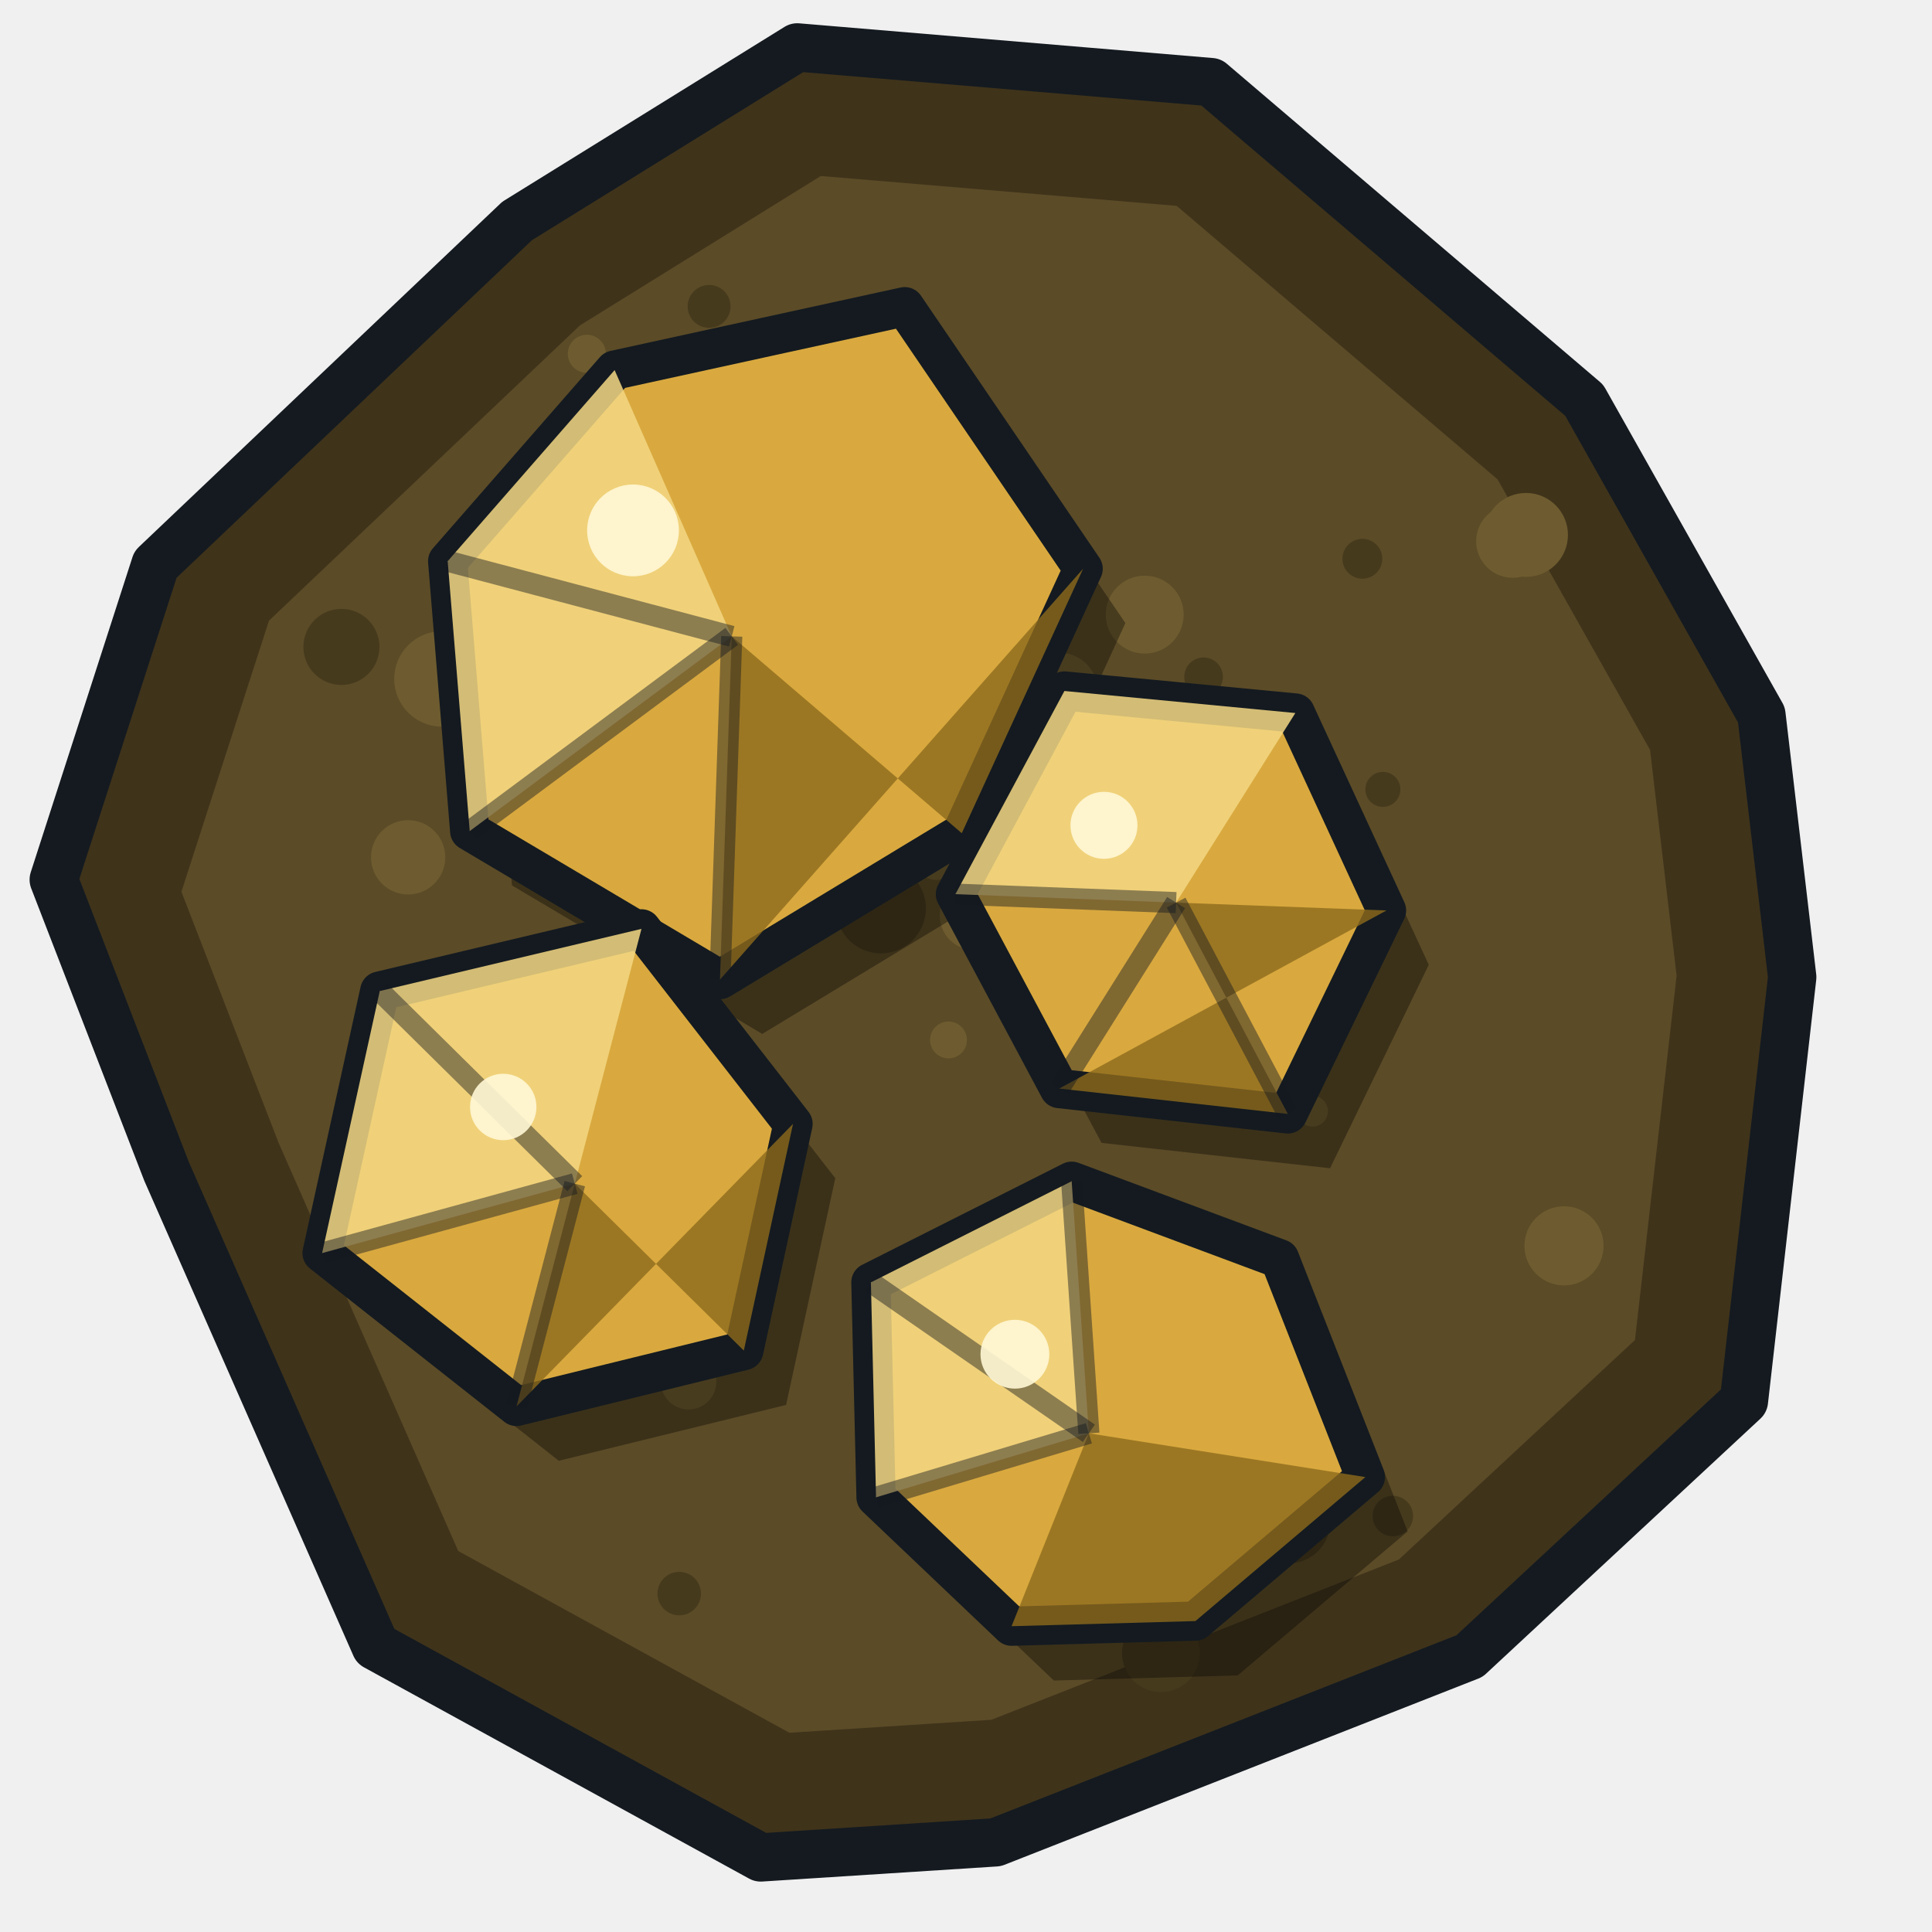
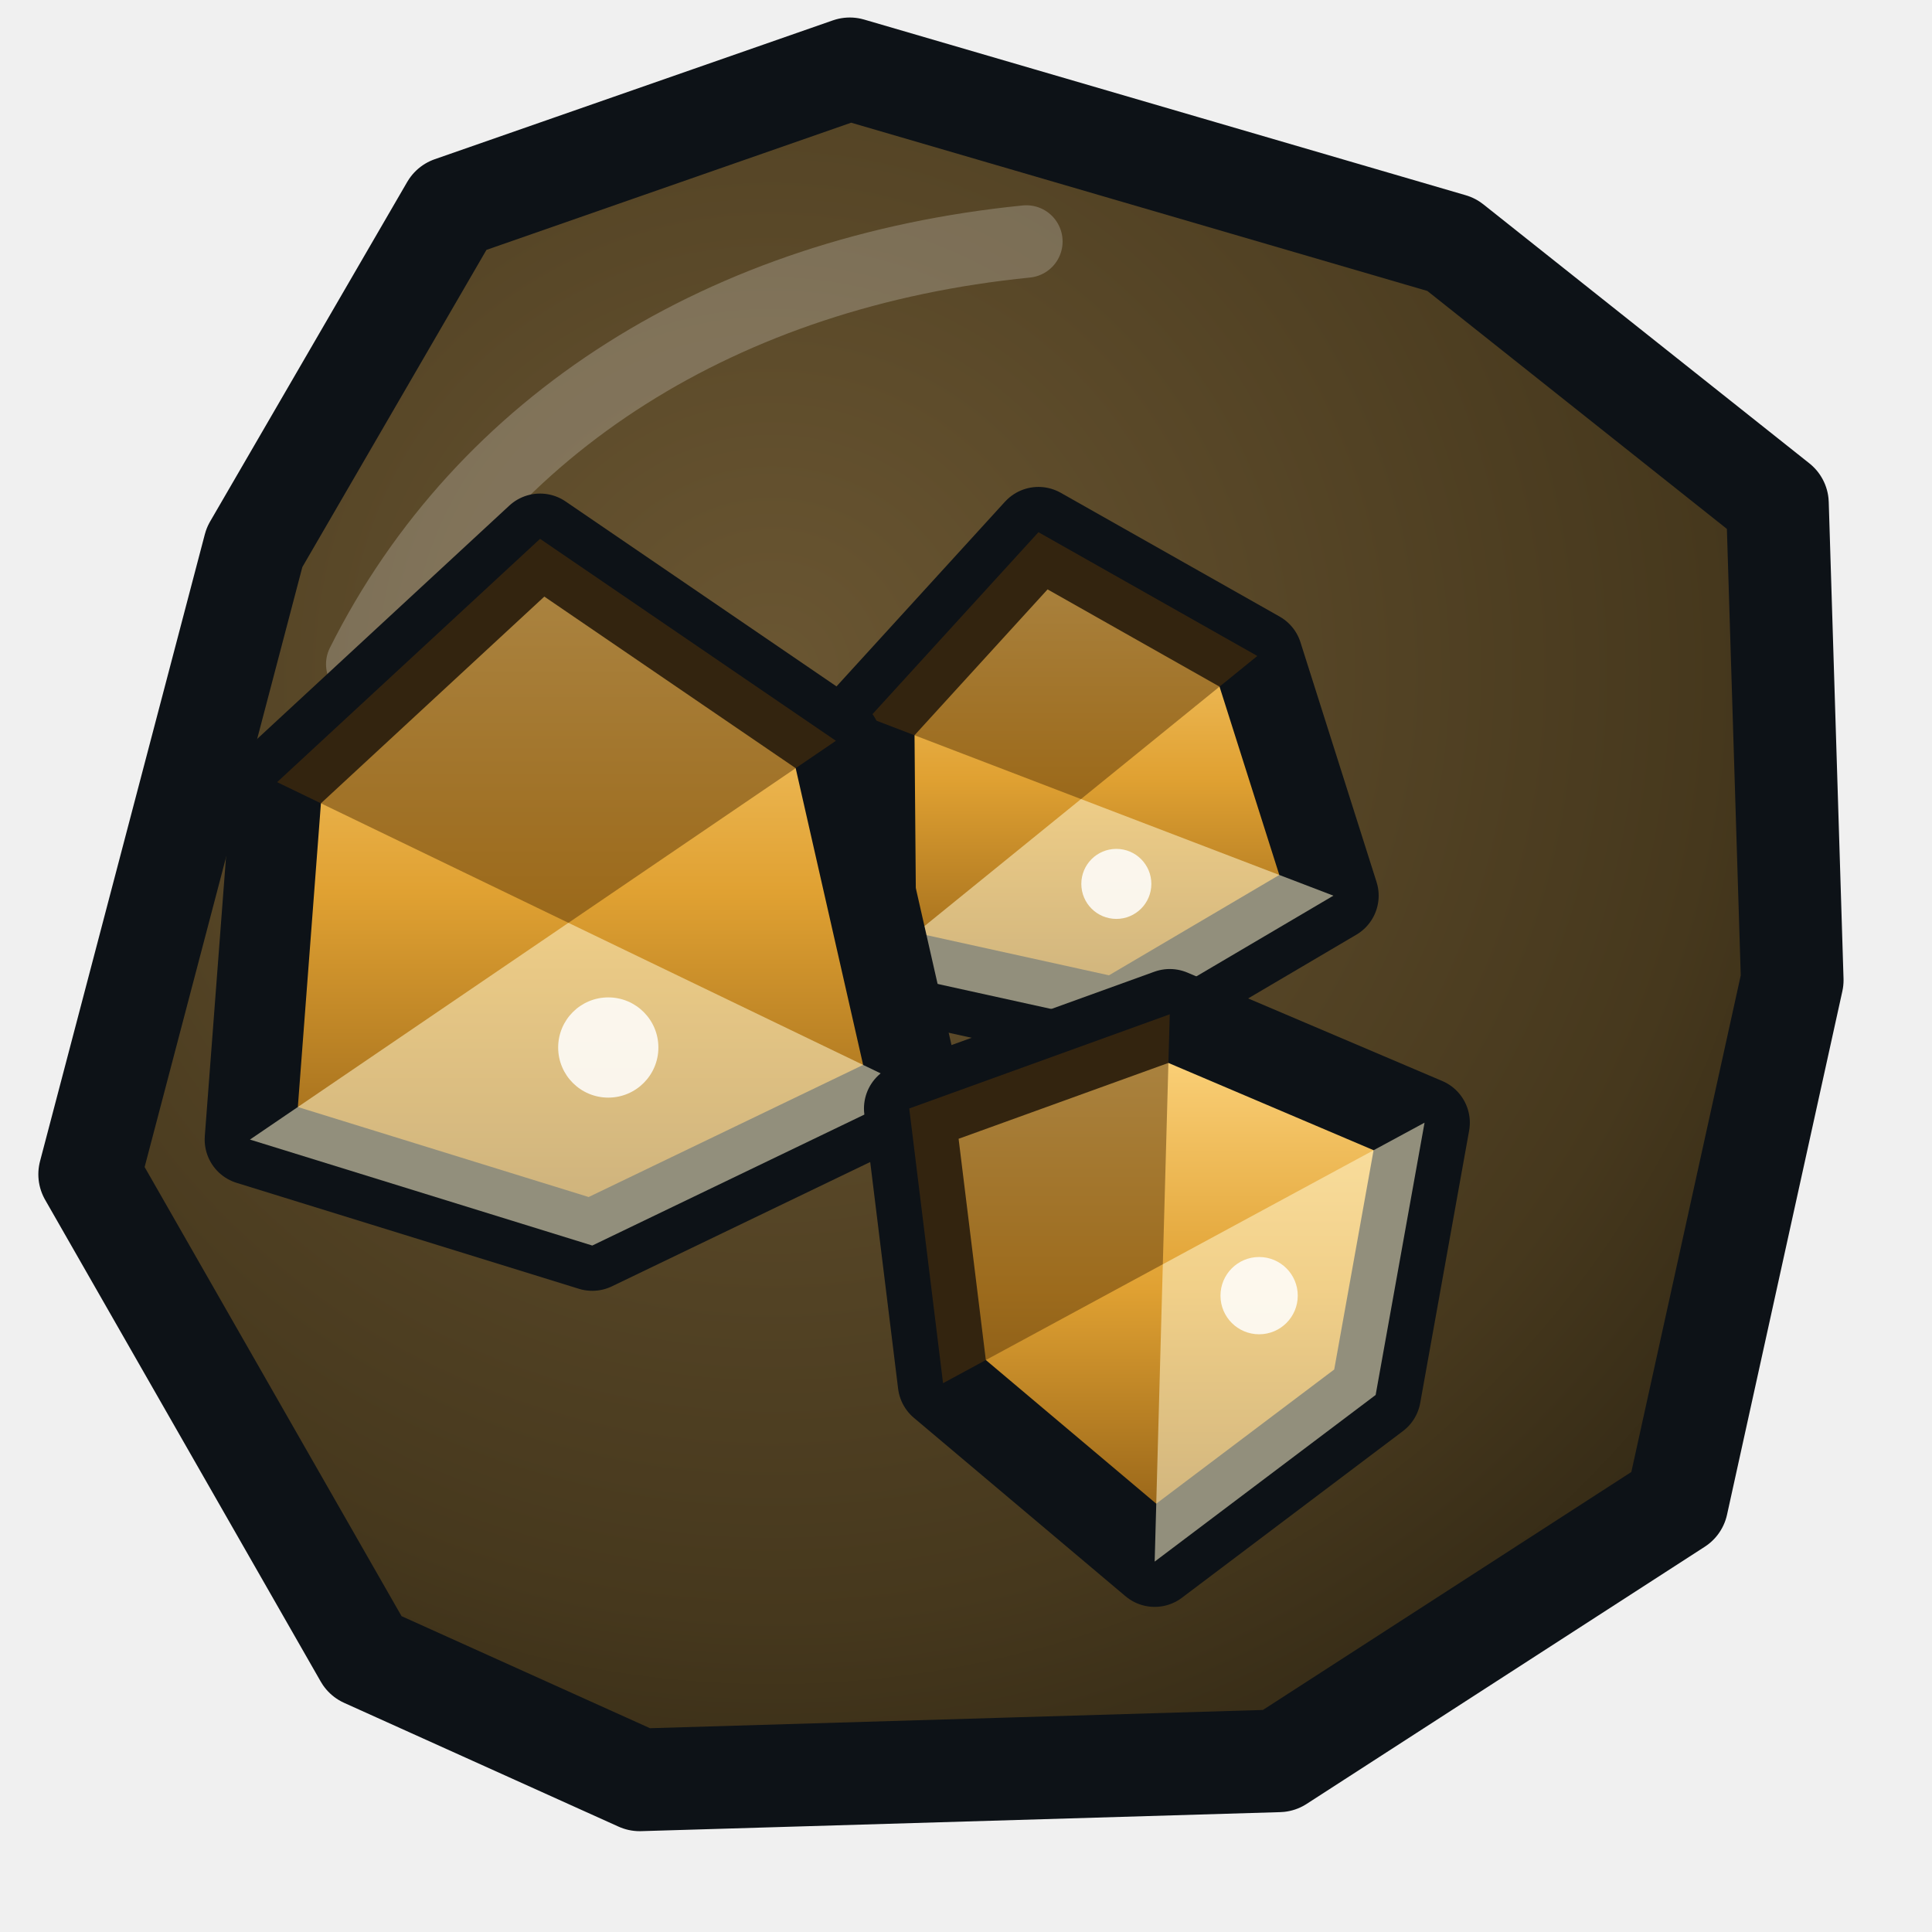
<svg xmlns="http://www.w3.org/2000/svg" viewBox="0 0 64 64" width="64" height="64">
-   <path d="M59.37 32.37 L57.77 46.41 L48.68 54.86 L32.98 61.03 L25.2 61.53 L12.44 54.53 L5.52 38.81 L1.78 29.14 L5.15 18.7 L17.13 7.32 L26.41 1.57 L40.12 2.72 L52.48 13.26 L58.35 23.68 Z" fill="#3f331a" stroke="#141a20" stroke-width="1.6" stroke-linejoin="round" />
-   <path d="M55.54 32.32 L54.16 44.39 L46.34 51.66 L32.84 56.97 L26.15 57.4 L15.18 51.38 L9.23 37.86 L6.01 29.54 L8.91 20.56 L19.21 10.78 L27.19 5.83 L38.98 6.82 L49.61 15.88 L54.66 24.84 Z" fill="#5b4b27" />
-   <circle cx="20.18" cy="44.38" r="1.54" fill="#6e5c30" />
-   <circle cx="50.11" cy="17.93" r="1.21" fill="#6e5c30" />
-   <circle cx="29.12" cy="21.19" r="0.84" fill="#6e5c30" />
-   <circle cx="50.55" cy="17.72" r="1.39" fill="#6e5c30" />
-   <circle cx="22.5" cy="52.79" r="0.72" fill="#463a1d" />
-   <circle cx="35.11" cy="22.88" r="1.25" fill="#6e5c30" />
-   <circle cx="32.27" cy="30.33" r="1.14" fill="#6e5c30" />
-   <circle cx="32.11" cy="17.56" r="0.82" fill="#463a1d" />
-   <circle cx="42.76" cy="32.74" r="1.21" fill="#463a1d" />
-   <circle cx="11.31" cy="21.43" r="1.26" fill="#463a1d" />
-   <circle cx="41.55" cy="50.17" r="1.11" fill="#463a1d" />
-   <circle cx="51.81" cy="41.27" r="1.31" fill="#6e5c30" />
-   <circle cx="31.02" cy="28.47" r="0.68" fill="#6e5c30" />
-   <circle cx="24.35" cy="23.79" r="0.96" fill="#463a1d" />
-   <circle cx="33.52" cy="49.83" r="1.59" fill="#463a1d" />
-   <circle cx="27.35" cy="15.83" r="0.62" fill="#6e5c30" />
-   <circle cx="14.64" cy="22.49" r="1.58" fill="#6e5c30" />
-   <circle cx="37.8" cy="23.33" r="0.57" fill="#6e5c30" />
-   <circle cx="18.69" cy="19.3" r="1.27" fill="#6e5c30" />
-   <circle cx="16.89" cy="21.33" r="0.75" fill="#6e5c30" />
-   <circle cx="38.46" cy="54.76" r="1.29" fill="#463a1d" />
-   <circle cx="46.14" cy="50.22" r="0.67" fill="#463a1d" />
-   <circle cx="43.48" cy="36.81" r="0.51" fill="#6e5c30" />
-   <circle cx="20.51" cy="28.17" r="1.14" fill="#6e5c30" />
-   <circle cx="39.06" cy="41.31" r="1.09" fill="#463a1d" />
-   <circle cx="15.17" cy="32.8" r="1.16" fill="#463a1d" />
-   <circle cx="40.04" cy="32.89" r="1.19" fill="#463a1d" />
-   <circle cx="15.25" cy="32.39" r="0.63" fill="#6e5c30" />
-   <circle cx="42.19" cy="25.85" r="1.37" fill="#6e5c30" />
-   <circle cx="24.16" cy="41.19" r="1.01" fill="#463a1d" />
-   <circle cx="21.91" cy="29.69" r="0.63" fill="#463a1d" />
-   <circle cx="37.92" cy="20.36" r="1.29" fill="#6e5c30" />
-   <circle cx="32.94" cy="23.55" r="1.19" fill="#6e5c30" />
-   <circle cx="19.44" cy="11.72" r="0.63" fill="#6e5c30" />
-   <circle cx="42.68" cy="50.4" r="1.39" fill="#463a1d" />
-   <circle cx="13.52" cy="28.4" r="1.23" fill="#6e5c30" />
-   <circle cx="31.42" cy="34.45" r="0.61" fill="#6e5c30" />
-   <circle cx="23.49" cy="10.15" r="0.71" fill="#463a1d" />
-   <circle cx="39.87" cy="22.42" r="0.64" fill="#463a1d" />
-   <circle cx="29.18" cy="30.09" r="1.49" fill="#463a1d" />
-   <circle cx="45.81" cy="26.15" r="0.58" fill="#463a1d" />
-   <circle cx="45.13" cy="18.51" r="0.66" fill="#463a1d" />
-   <circle cx="18.99" cy="36.36" r="0.94" fill="#6e5c30" />
-   <circle cx="22.81" cy="45.77" r="0.92" fill="#6e5c30" />
-   <circle cx="18.64" cy="35.44" r="1.45" fill="#463a1d" />
-   <circle cx="24.36" cy="28.08" r="1.41" fill="#463a1d" />
-   <path d="M25.25 34.25 L16.96 29.33 L16.23 20.39 L21.76 14.06 L31.37 11.96 L37.28 20.64 L33.26 29.4 Z" fill="#000" fill-opacity=".35" />
-   <path d="M23.85 32.45 L15.56 27.53 L14.83 18.59 L20.36 12.26 L29.97 10.16 L35.88 18.84 L31.86 27.6 Z" fill="#d9a93f" stroke="#141a20" stroke-width="1.3" stroke-linejoin="round" />
-   <path d="M24.24 21.08 L15.56 27.53 L14.83 18.59 L20.36 12.26 Z" fill="#f4d884" fill-opacity=".85" />
-   <path d="M24.24 21.08 L23.85 32.45 L35.88 18.84 L31.86 27.6 Z" fill="#8d6a1c" fill-opacity=".8" />
-   <path d="M24.24 21.08 L23.85 32.45" stroke="#141a20" stroke-opacity=".45" stroke-width=".7" />
-   <path d="M24.24 21.08 L15.56 27.53" stroke="#141a20" stroke-opacity=".45" stroke-width=".7" />
-   <path d="M24.24 21.08 L14.83 18.59" stroke="#141a20" stroke-opacity=".45" stroke-width=".7" />
-   <circle cx="20.97" cy="17.57" r="1.52" fill="#fff8d6" fill-opacity=".9" />
-   <path d="M44.06 38.7 L36.49 37.86 L33.05 31.42 L36.66 24.69 L44.31 25.42 L47.33 31.96 Z" fill="#000" fill-opacity=".35" />
-   <path d="M42.66 36.9 L35.09 36.06 L31.65 29.62 L35.26 22.89 L42.91 23.62 L45.93 30.16 Z" fill="#d9a93f" stroke="#141a20" stroke-width="1.3" stroke-linejoin="round" />
-   <path d="M38.96 29.9 L31.65 29.62 L35.26 22.89 L42.91 23.62 Z" fill="#f4d884" fill-opacity=".85" />
-   <path d="M38.96 29.9 L42.66 36.9 L35.09 36.06 L45.93 30.16 Z" fill="#8d6a1c" fill-opacity=".8" />
-   <path d="M38.96 29.9 L42.66 36.9" stroke="#141a20" stroke-opacity=".45" stroke-width=".7" />
-   <path d="M38.96 29.9 L35.09 36.06" stroke="#141a20" stroke-opacity=".45" stroke-width=".7" />
-   <path d="M38.96 29.9 L31.65 29.62" stroke="#141a20" stroke-opacity=".45" stroke-width=".7" />
-   <circle cx="36.57" cy="27.34" r="1.11" fill="#fff8d6" fill-opacity=".9" />
-   <path d="M18.51 48.39 L12.07 43.31 L13.98 34.63 L22.65 32.57 L27.67 39.03 L26.04 46.54 Z" fill="#000" fill-opacity=".35" />
-   <path d="M17.11 46.59 L10.67 41.51 L12.58 32.83 L21.25 30.77 L26.27 37.23 L24.64 44.74 Z" fill="#d9a93f" stroke="#141a20" stroke-width="1.3" stroke-linejoin="round" />
-   <path d="M19.04 39.21 L10.67 41.51 L12.58 32.83 L21.25 30.77 Z" fill="#f4d884" fill-opacity=".85" />
-   <path d="M19.04 39.21 L17.11 46.59 L26.27 37.23 L24.64 44.74 Z" fill="#8d6a1c" fill-opacity=".8" />
-   <path d="M19.04 39.21 L17.11 46.59" stroke="#141a20" stroke-opacity=".45" stroke-width=".7" />
-   <path d="M19.04 39.21 L10.67 41.51" stroke="#141a20" stroke-opacity=".45" stroke-width=".7" />
-   <path d="M19.04 39.21 L12.58 32.83" stroke="#141a20" stroke-opacity=".45" stroke-width=".7" />
-   <circle cx="16.67" cy="36.67" r="1.1" fill="#fff8d6" fill-opacity=".9" />
-   <path d="M30.42 51.4 L30.25 44.28 L36.9 40.93 L43.79 43.5 L46.63 50.73 L41 55.5 L34.91 55.67 Z" fill="#000" fill-opacity=".35" />
-   <path d="M29.02 49.6 L28.85 42.48 L35.5 39.13 L42.39 41.7 L45.23 48.93 L39.6 53.7 L33.51 53.87 Z" fill="#d9a93f" stroke="#141a20" stroke-width="1.3" stroke-linejoin="round" />
-   <path d="M36.07 47.48 L29.02 49.6 L28.85 42.48 L35.5 39.13 Z" fill="#f4d884" fill-opacity=".85" />
-   <path d="M36.07 47.48 L45.23 48.93 L39.6 53.7 L33.51 53.87 Z" fill="#8d6a1c" fill-opacity=".8" />
-   <path d="M36.07 47.48 L29.02 49.6" stroke="#141a20" stroke-opacity=".45" stroke-width=".7" />
-   <path d="M36.07 47.48 L28.85 42.48" stroke="#141a20" stroke-opacity=".45" stroke-width=".7" />
-   <path d="M36.07 47.48 L35.5 39.13" stroke="#141a20" stroke-opacity=".45" stroke-width=".7" />
-   <circle cx="33.62" cy="44.86" r="1.14" fill="#fff8d6" fill-opacity=".9" />
+   <defs>
+     <linearGradient id="o23-steel" x1="0" y1="0" x2="0" y2="1">
+       <stop offset="0" stop-color="#6f8499" />
+       <stop offset="0.45" stop-color="#3a4958" />
+       <stop offset="1" stop-color="#202a33" />
+     </linearGradient>
+     <linearGradient id="o23-steeld" x1="0" y1="0" x2="0" y2="1">
+       <stop offset="0" stop-color="#3b4854" />
+       <stop offset="1" stop-color="#161d24" />
+     </linearGradient>
+     <radialGradient id="o23-plum" cx="0.4" cy="0.3" r="0.85">
+       <stop offset="0" stop-color="#c0728a" />
+       <stop offset="0.55" stop-color="#6b3547" />
+       <stop offset="1" stop-color="#361823" />
+     </radialGradient>
+     <linearGradient id="o23-plumf" x1="0" y1="0" x2="0" y2="1">
+       <stop offset="0" stop-color="#a85b73" />
+       <stop offset="1" stop-color="#4a2230" />
+     </linearGradient>
+     <linearGradient id="o23-amber" x1="0" y1="0" x2="0" y2="1">
+       <stop offset="0" stop-color="#ffd884" />
+       <stop offset="0.5" stop-color="#e0a132" />
+       <stop offset="1" stop-color="#8a5a14" />
+     </linearGradient>
+     <radialGradient id="o23-teal" cx="0.4" cy="0.4" r="0.6">
+       <stop offset="0" stop-color="#effffb" />
+       <stop offset="0.4" stop-color="#52f5cf" />
+       <stop offset="1" stop-color="#0c5c4b" />
+     </radialGradient>
+     <radialGradient id="o23-ember" cx="0.4" cy="0.4" r="0.6">
+       <stop offset="0" stop-color="#fff2d0" />
+       <stop offset="0.35" stop-color="#ff9a4a" />
+       <stop offset="1" stop-color="#8a1d10" />
+     </radialGradient>
+     <radialGradient id="o23-dirt" cx="0.4" cy="0.35" r="0.8">
+       <stop offset="0" stop-color="#6a5632" />
+       <stop offset="0.7" stop-color="#46381d" />
+       <stop offset="1" stop-color="#2b2312" />
+     </radialGradient>
+   </defs>
+   <path d="M59.37 32.47 L55.55 49.81 L42.36 58.33 L21.19 58.96 L12.1 54.86 L2.97 38.9 L8.43 18.13 L14.96 6.88 L28.15 2.28 L48.08 8.1 L58.88 16.68 Z" fill="url(#o23-dirt)" stroke="#0d1217" stroke-width="3.4" stroke-linejoin="round" stroke-linecap="round" />
+   <path d="M12 22C16 14 24 9 34 8" fill="none" stroke="#ffffff" stroke-opacity="0.22" stroke-width="2.4" stroke-linecap="round" stroke-linejoin="round" />
+   <path d="M28.86 32.11 L28.79 23.78 L34.4 17.63 L41.65 21.73 L44.17 29.67 L36.99 33.9 Z" fill="url(#o23-amber)" stroke="#0d1217" stroke-width="3" stroke-linejoin="round" stroke-linecap="round" />
+   <path d="M35.81 26.47 L44.17 29.67 L36.99 33.9 L28.86 32.11 Z" fill="#fff5cf" fill-opacity=".55" />
+   <path d="M35.81 26.47 L28.79 23.78 L34.4 17.63 L41.65 21.73 Z" fill="#5a3708" fill-opacity=".5" />
+   <circle cx="36.98" cy="29.28" r="1.16" fill="#fff" fill-opacity=".85" />
+   <path d="M8.28 37.75 L9.18 25.91 L17.89 17.85 L27.69 24.54 L30.32 36.11 L19.62 41.26 Z" fill="url(#o23-amber)" stroke="#0d1217" stroke-width="3" stroke-linejoin="round" stroke-linecap="round" />
+   <path d="M18.83 30.57 L30.32 36.11 L19.62 41.26 L8.28 37.75 Z" fill="#fff5cf" fill-opacity=".55" />
+   <path d="M18.83 30.57 L9.18 25.91 L17.89 17.85 L27.69 24.54 Z" fill="#5a3708" fill-opacity=".5" />
+   <circle cx="20.15" cy="34.7" r="1.66" fill="#fff" fill-opacity=".85" />
+   <path d="M38.25 51.73 L31.24 45.82 L30.12 36.72 L38.75 33.6 L47.19 37.19 L45.57 46.21 Z" fill="url(#o23-amber)" stroke="#0d1217" stroke-width="3" stroke-linejoin="round" stroke-linecap="round" />
+   <path d="M38.52 41.88 L47.19 37.19 L45.57 46.21 L38.25 51.73 Z" fill="#fff5cf" fill-opacity=".55" />
+   <path d="M38.52 41.88 L31.24 45.82 L30.12 36.72 L38.75 33.6 Z" fill="#5a3708" fill-opacity=".5" />
+   <circle cx="41.71" cy="42.92" r="1.28" fill="#fff" fill-opacity=".85" />
</svg>
